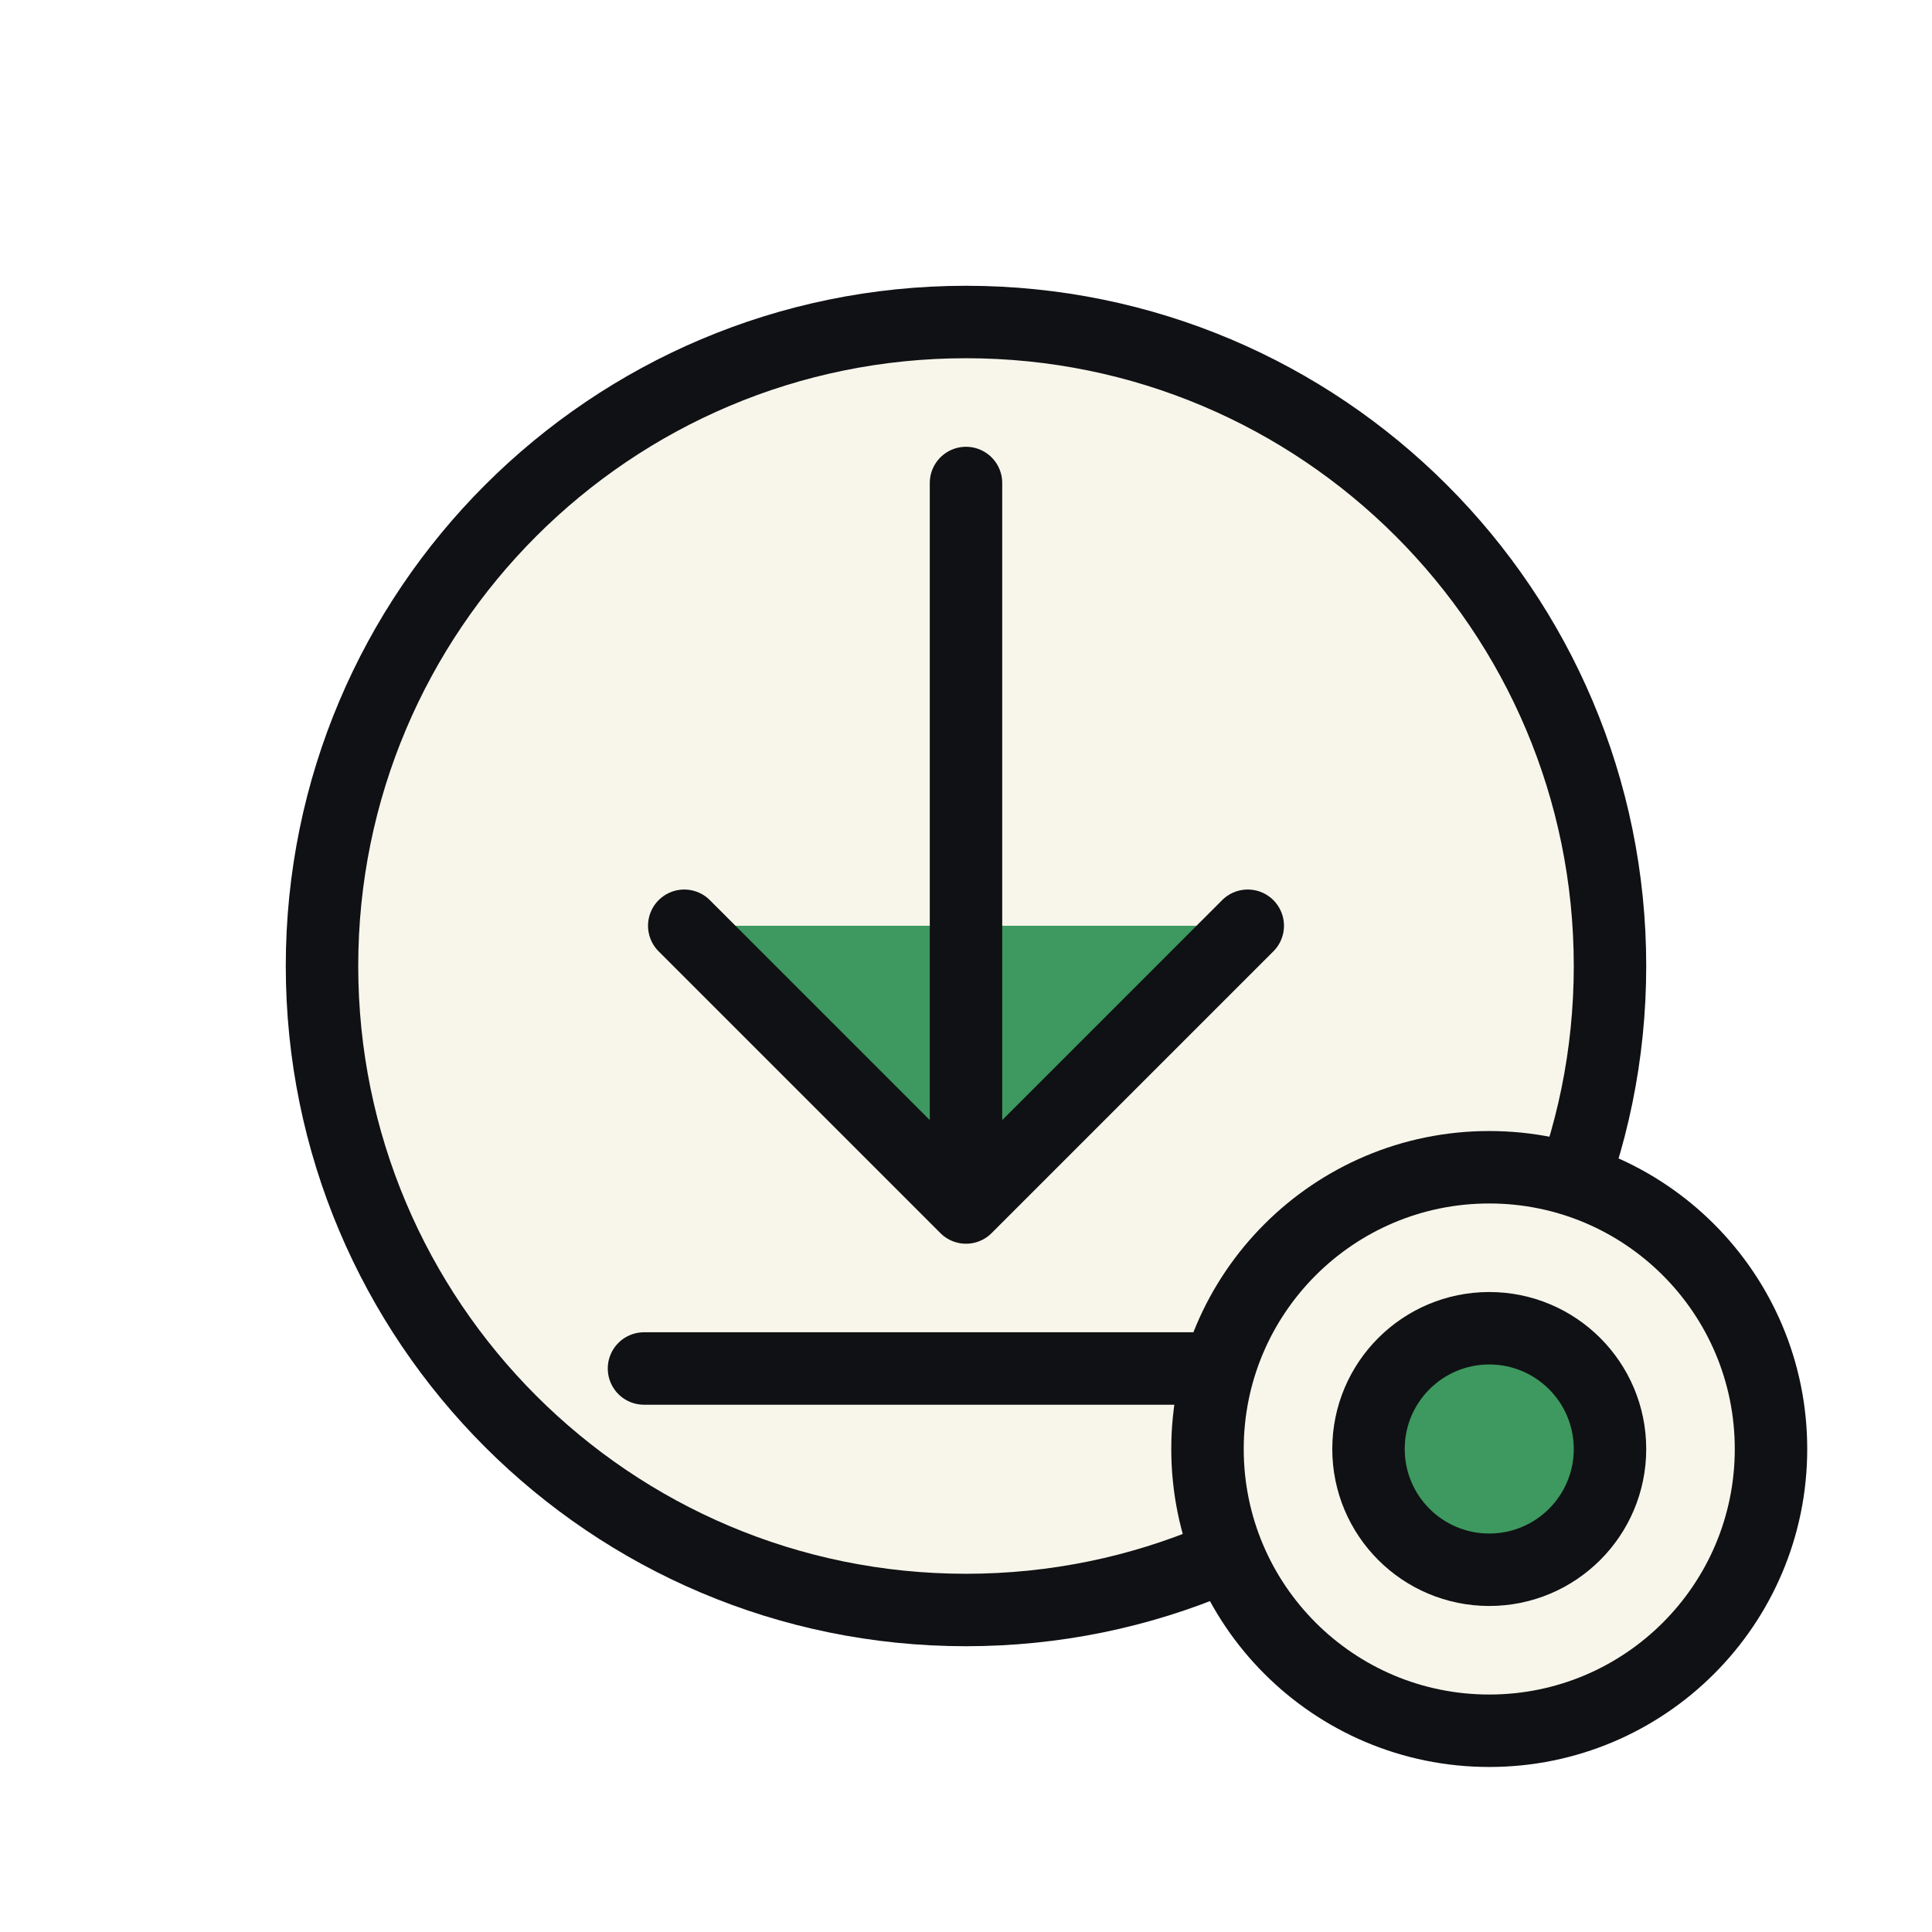
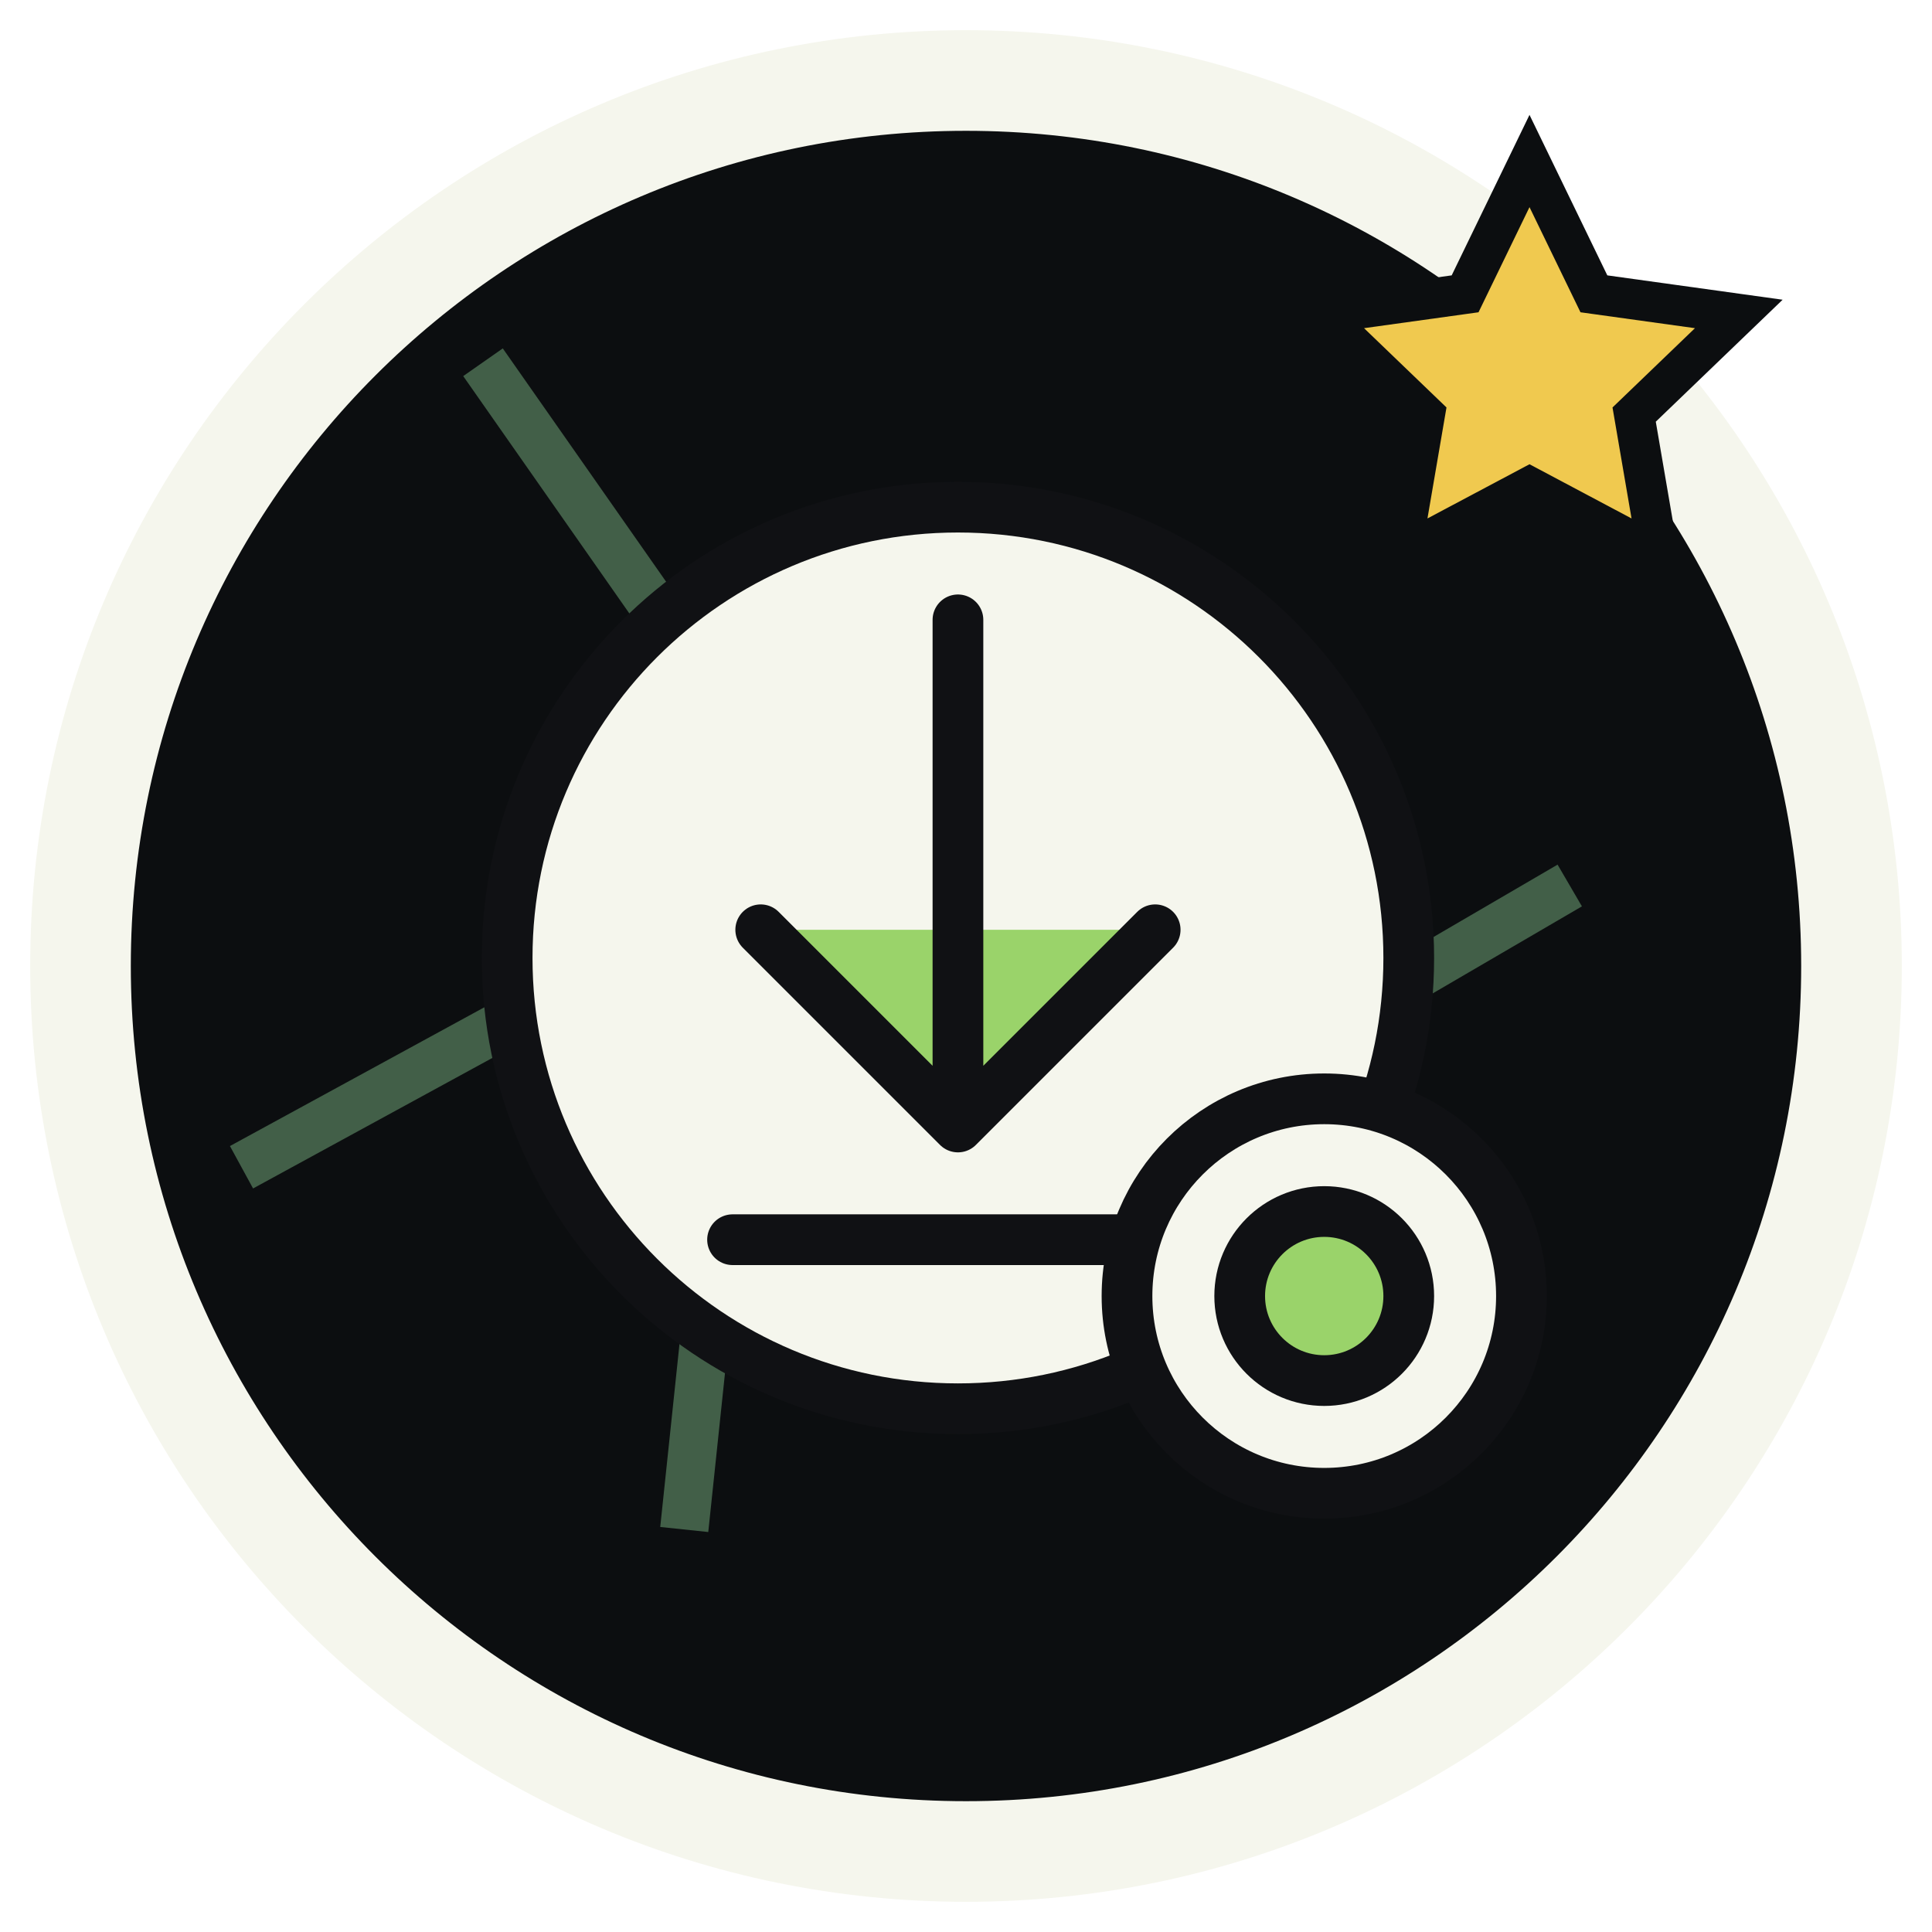
<svg xmlns="http://www.w3.org/2000/svg" width="480" height="480" viewBox="0 0 48 48">
-   <g stroke="#101114" stroke-width="1.8" stroke-linejoin="round" stroke-linecap="round">
-     <circle fill="#f8f6eb" cx="24" cy="24" r="16" />
-     <path fill="#3d995f" d="M24 12v18m-7-7l7 7 7-7" />
-     <path fill="none" d="M16 34h16" />
-     <circle cx="37" cy="36" r="7" fill="#f8f6eb" />
-     <circle cx="37" cy="36" r="3" fill="#3d995f" />
+   <circle cx="24" cy="24" r="22" fill="#0c0e10" stroke="#f5f6ed" stroke-width="2.5" />
+   <path d="M6 29l11-6 10 6 12-7M12 9l7 10-2 19" fill="none" stroke="#425f48" stroke-width="1.2" />
+   <g transform="translate(7 7) scale(.70)">
+     <g stroke="#101114" stroke-width="1.8" stroke-linejoin="round" stroke-linecap="round">
+       <circle fill="#f5f6ed" cx="24" cy="24" r="16" />
+       <path fill="#9ad36a" d="M24 12v18m-7-7l7 7 7-7" />
+       <path fill="none" d="M16 34h16" />
+       <circle cx="37" cy="36" r="7" fill="#f5f6ed" />
+       <circle cx="37" cy="36" r="3" fill="#9ad36a" />
+     </g>
  </g>
+   <path d="M38 4l1.6 3.3 3.6.5-2.6 2.5.6 3.5-3.2-1.7-3.2 1.7.6-3.5-2.6-2.5 3.6-.5z" fill="#f0c94f" stroke="#0c0e10" stroke-width="1" />
</svg>
